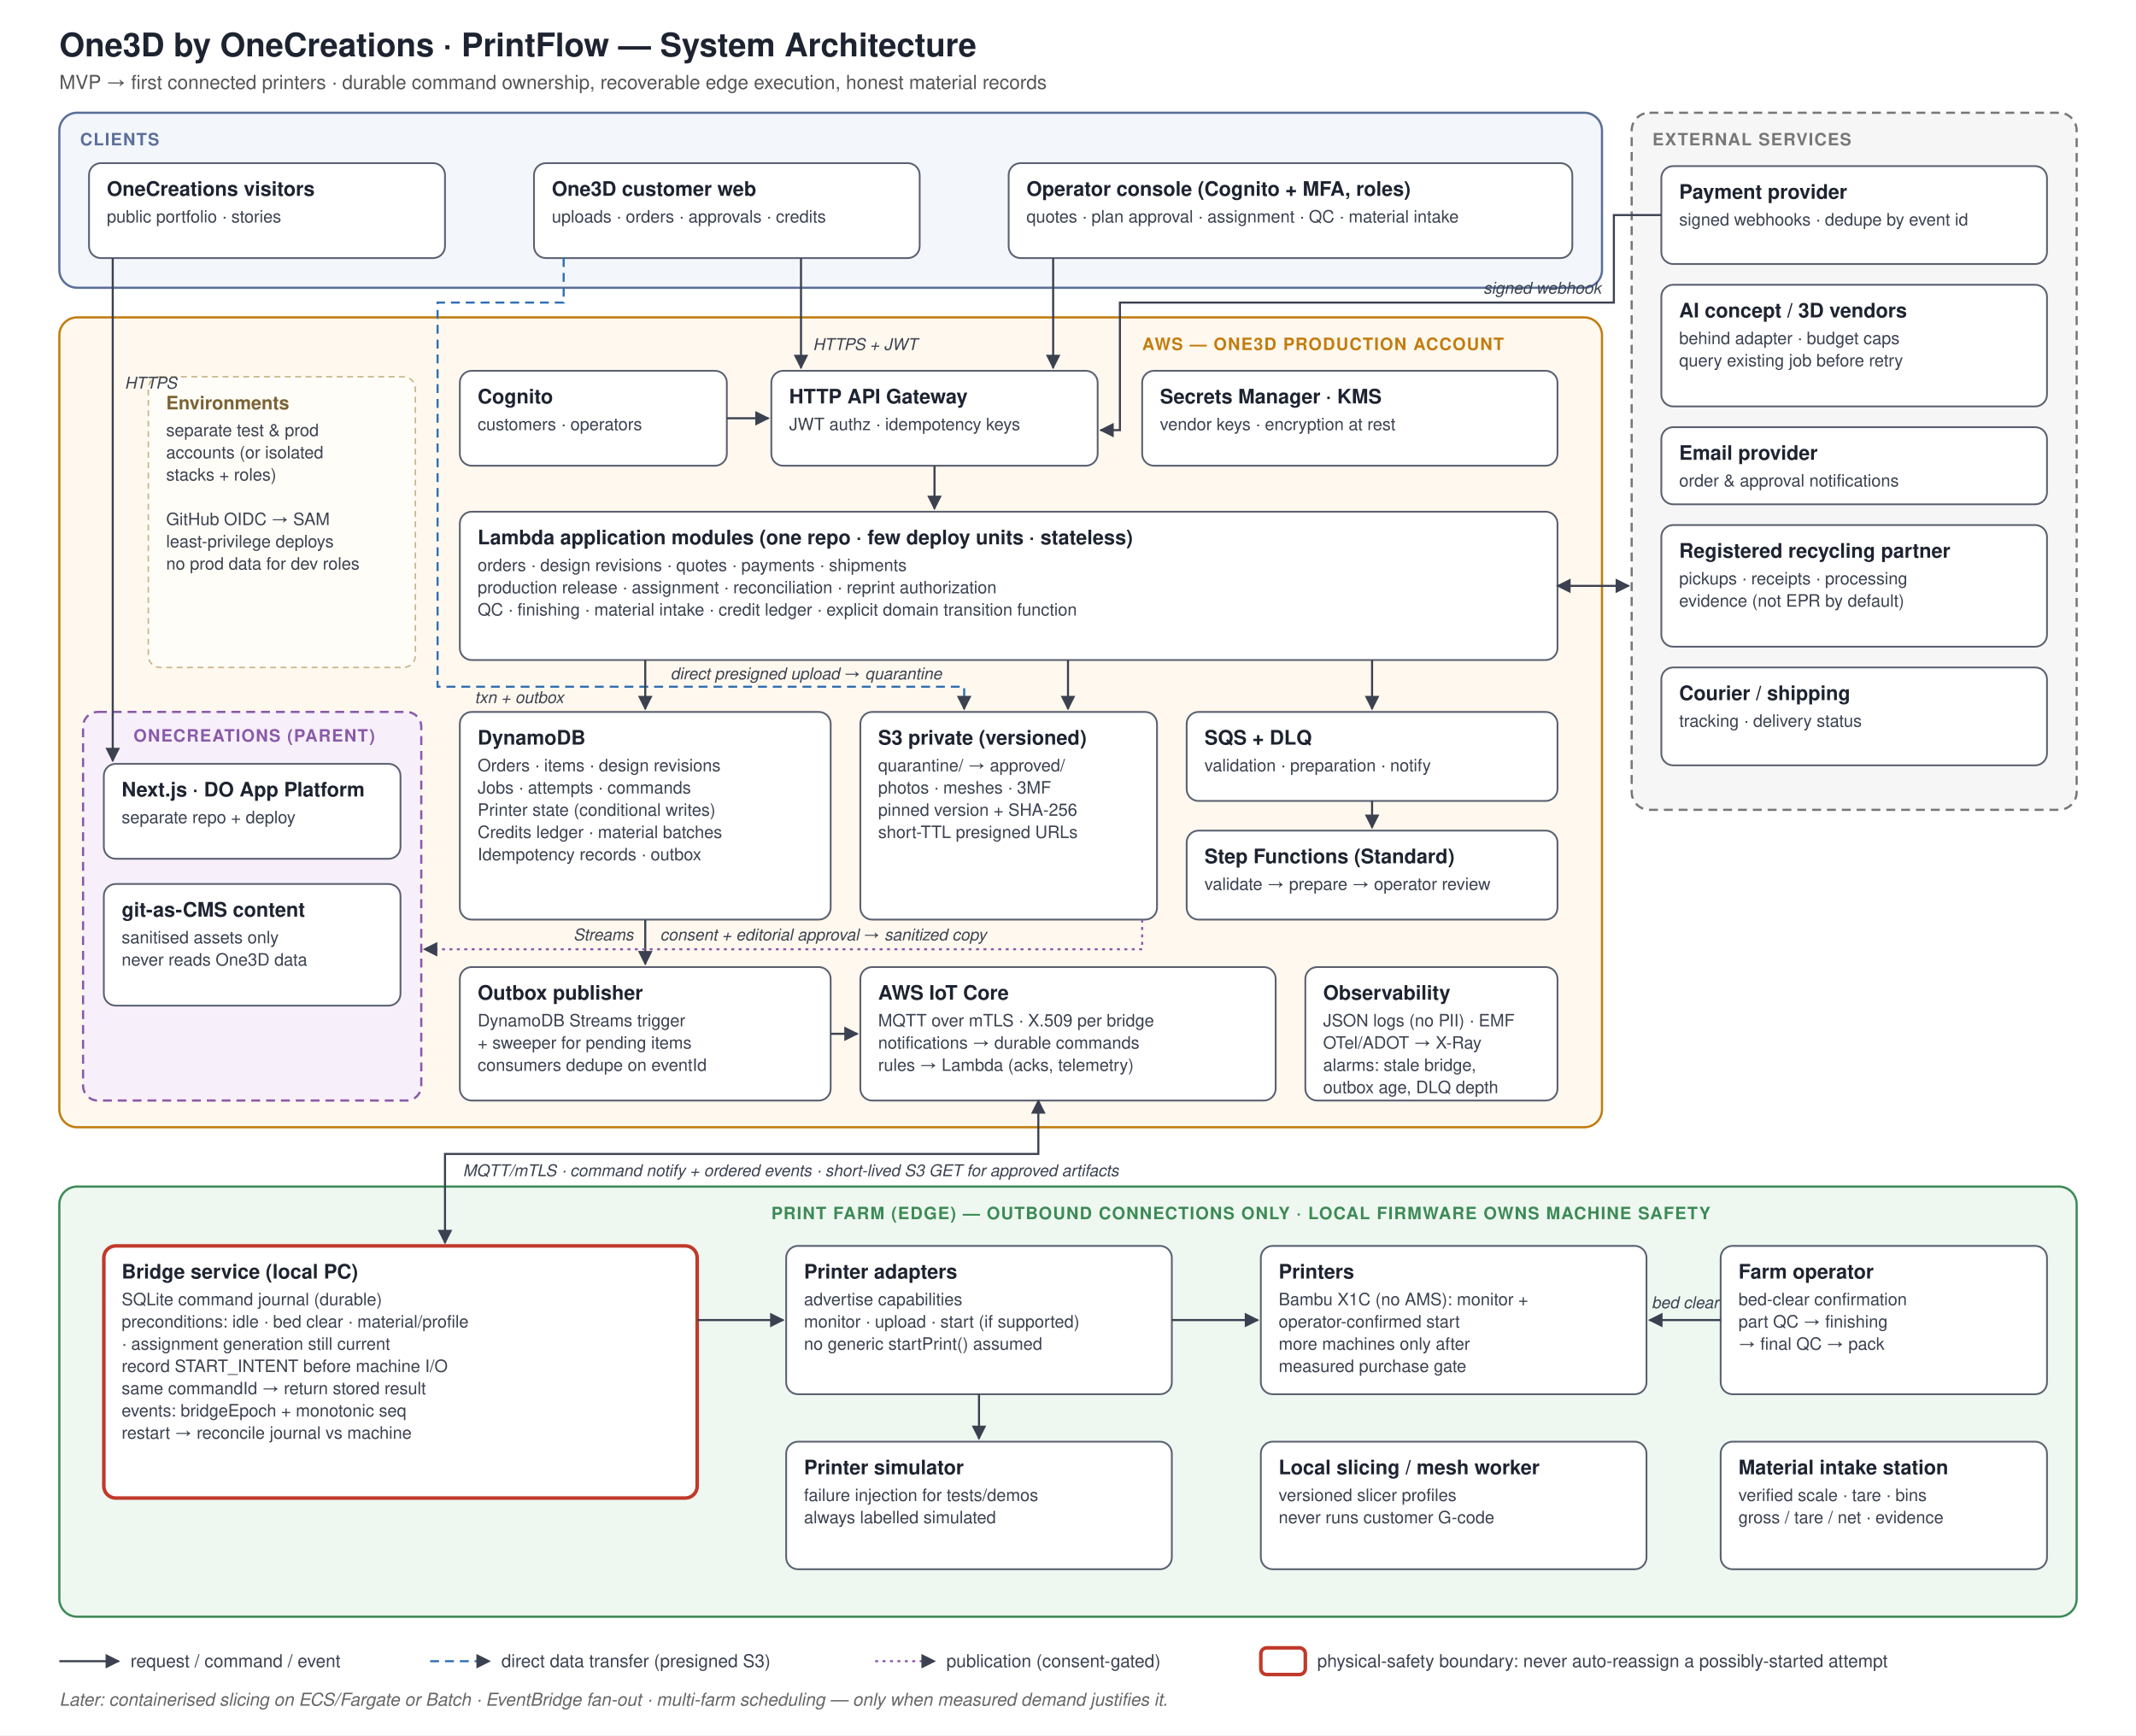
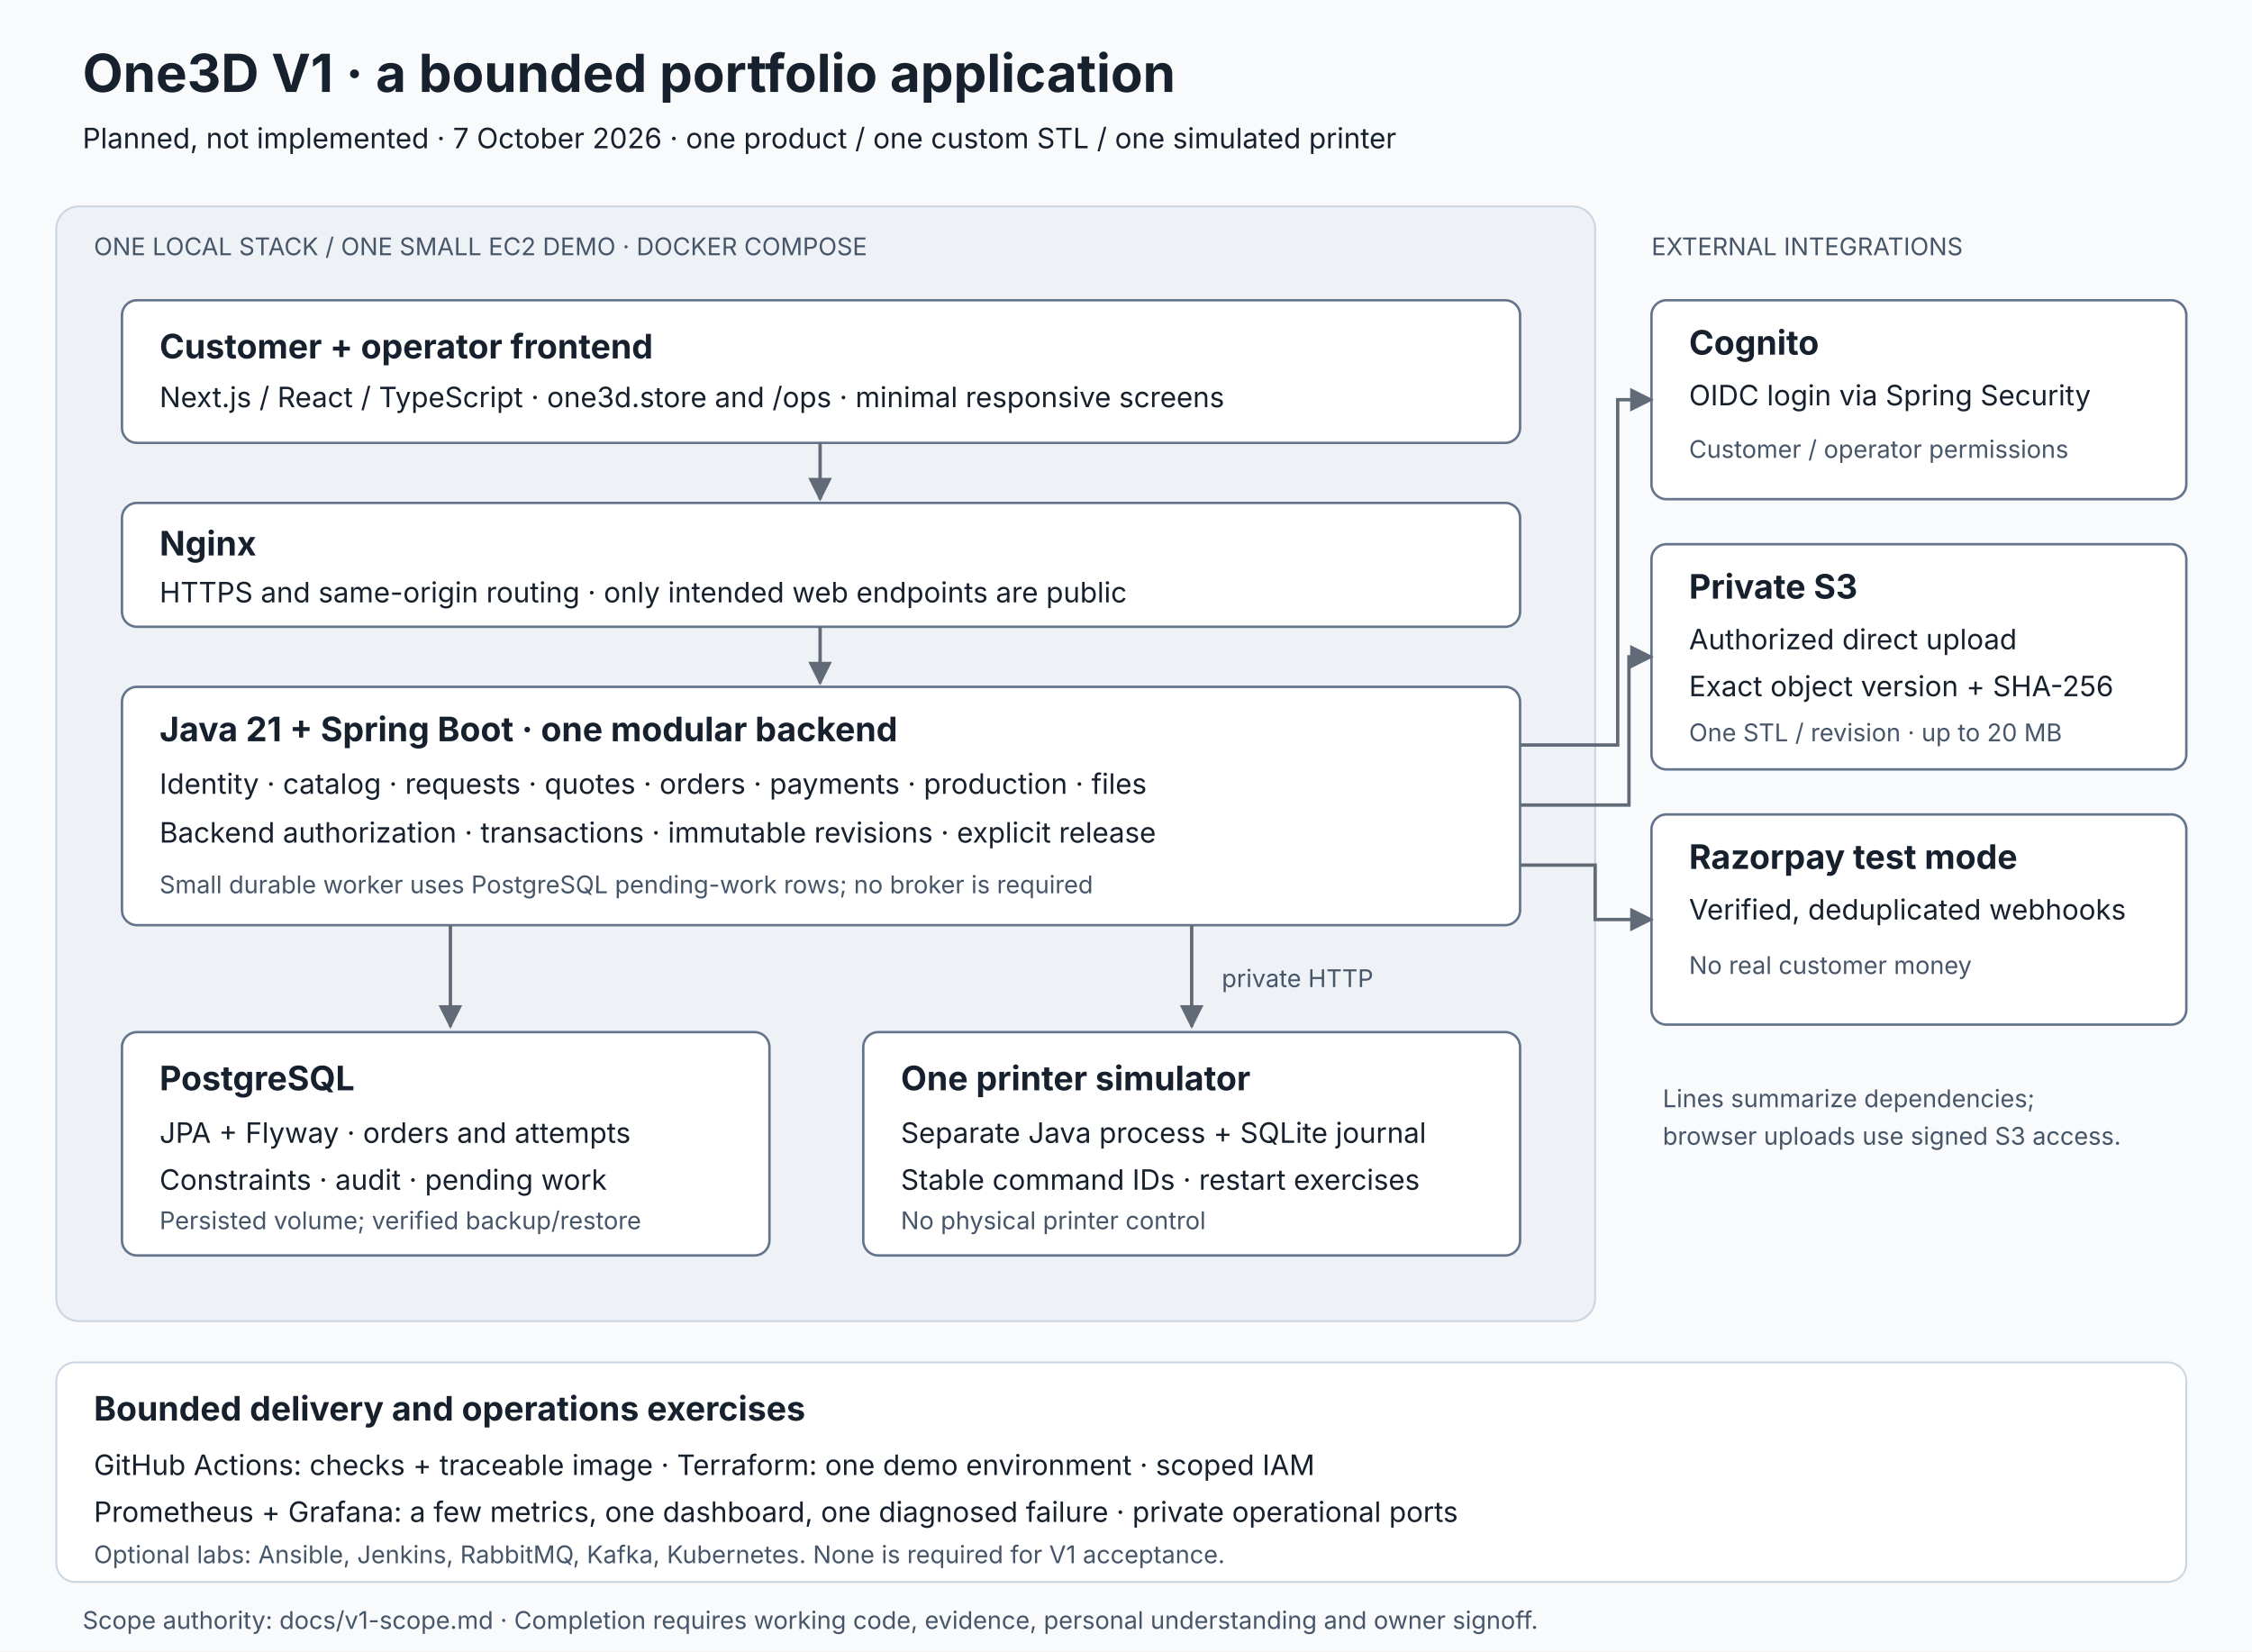
- <svg xmlns="http://www.w3.org/2000/svg" width="1440" height="1170" viewBox="0 0 1440 1170" font-family="Helvetica, Arial, sans-serif">
-   <style>
- .title{font:700 22px -apple-system,Segoe UI,Helvetica,Arial,sans-serif;fill:#1d2330}
- .sub{font:400 13px -apple-system,Segoe UI,Helvetica,Arial,sans-serif;fill:#555}
- .zone{font:700 11.5px -apple-system,Segoe UI,Helvetica,Arial,sans-serif;letter-spacing:.06em}
- .box{fill:#fff;stroke:#5a6070;stroke-width:1.2}
- .note{fill:#fffdf7;stroke:#c9b48a;stroke-width:1;stroke-dasharray:4 3}
- .crit{fill:#fff;stroke:#C0392B;stroke-width:2.4}
- .t{font:700 13.5px -apple-system,Segoe UI,Helvetica,Arial,sans-serif;fill:#1d2330}
- .tn{font:700 12.5px -apple-system,Segoe UI,Helvetica,Arial,sans-serif;fill:#7a6334}
- .l{font:400 11.5px -apple-system,Segoe UI,Helvetica,Arial,sans-serif;fill:#3b4150}
- .a{fill:none;stroke:#3b4150;stroke-width:1.4}
- .ad{fill:none;stroke:#2F6FB3;stroke-width:1.4;stroke-dasharray:6 4}
- .ap{fill:none;stroke:#8A5AA8;stroke-width:1.4;stroke-dasharray:2 3}
- .al{font:italic 11px -apple-system,Segoe UI,Helvetica,Arial,sans-serif;fill:#3b4150}
- .lg{font:400 12px -apple-system,Segoe UI,Helvetica,Arial,sans-serif;fill:#3b4150}
- .lg2{font:italic 12px -apple-system,Segoe UI,Helvetica,Arial,sans-serif;fill:#666}
- </style>
+ <svg xmlns="http://www.w3.org/2000/svg" width="1200" height="880" viewBox="0 0 1200 880" role="img" aria-labelledby="title desc">
  <defs>
-     <marker id="ae" viewBox="0 0 10 10" refX="9" refY="5" markerWidth="7" markerHeight="7" orient="auto-start-reverse">
-       <path d="M0,0 L10,5 L0,10 z" fill="#3b4150" />
+     <marker id="arrow" viewBox="0 0 10 10" refX="9" refY="5" markerWidth="7" markerHeight="7" orient="auto-start-reverse">
+       <path d="M0 0 L10 5 L0 10 Z" fill="#626a78" />
    </marker>
-     <marker id="as" viewBox="0 0 10 10" refX="9" refY="5" markerWidth="7" markerHeight="7" orient="auto-start-reverse">
-       <path d="M0,0 L10,5 L0,10 z" fill="#3b4150" />
-     </marker>
+     <style>
+       text { font-family: -apple-system, BlinkMacSystemFont, 'Segoe UI', sans-serif; fill: #17212e; }
+       .heading { font-size: 28px; font-weight: 700; }
+       .title { font-size: 18px; font-weight: 650; }
+       .body { font-size: 15px; }
+       .small { font-size: 13px; fill: #475569; }
+       .box { fill: #fff; stroke: #64748b; stroke-width: 1.3; rx: 8; }
+       .line { fill: none; stroke: #626a78; stroke-width: 1.8; marker-end: url(#arrow); }
+     </style>
  </defs>
-   <rect width="1440" height="1170" fill="#ffffff" />
-   <text x="40" y="38" class="title">One3D by OneCreations · PrintFlow — System Architecture</text>
-   <text x="40" y="60" class="sub">MVP → first connected printers · durable command ownership, recoverable edge execution, honest material records</text>
-   <rect x="40" y="76" width="1040" height="118" rx="12" fill="#F3F6FB" stroke="#5B6F99" stroke-width="1.5" />
-   <text x="54" y="98" class="zone" fill="#5B6F99">CLIENTS</text>
-   <rect x="60" y="110" width="240" height="64" rx="8" class="box" />
-   <text x="72" y="132" class="t">OneCreations visitors</text>
-   <text x="72" y="150" class="l">public portfolio · stories</text>
-   <rect x="360" y="110" width="260" height="64" rx="8" class="box" />
-   <text x="372" y="132" class="t">One3D customer web</text>
-   <text x="372" y="150" class="l">uploads · orders · approvals · credits</text>
-   <rect x="680" y="110" width="380" height="64" rx="8" class="box" />
-   <text x="692" y="132" class="t">Operator console (Cognito + MFA, roles)</text>
-   <text x="692" y="150" class="l">quotes · plan approval · assignment · QC · material intake</text>
-   <rect x="1100" y="76" width="300" height="470" rx="12" fill="#F6F6F6" stroke="#777777" stroke-width="1.5" stroke-dasharray="6 4" />
-   <text x="1114" y="98" class="zone" fill="#777777">EXTERNAL SERVICES</text>
-   <rect x="1120" y="112" width="260" height="66" rx="8" class="box" />
-   <text x="1132" y="134" class="t">Payment provider</text>
-   <text x="1132" y="152" class="l">signed webhooks · dedupe by event id</text>
-   <rect x="1120" y="192" width="260" height="82" rx="8" class="box" />
-   <text x="1132" y="214" class="t">AI concept / 3D vendors</text>
-   <text x="1132" y="232" class="l">behind adapter · budget caps</text>
-   <text x="1132" y="247" class="l">query existing job before retry</text>
-   <rect x="1120" y="288" width="260" height="52" rx="8" class="box" />
-   <text x="1132" y="310" class="t">Email provider</text>
-   <text x="1132" y="328" class="l">order &amp; approval notifications</text>
-   <rect x="1120" y="354" width="260" height="82" rx="8" class="box" />
-   <text x="1132" y="376" class="t">Registered recycling partner</text>
-   <text x="1132" y="394" class="l">pickups · receipts · processing</text>
-   <text x="1132" y="409" class="l">evidence (not EPR by default)</text>
-   <rect x="1120" y="450" width="260" height="66" rx="8" class="box" />
-   <text x="1132" y="472" class="t">Courier / shipping</text>
-   <text x="1132" y="490" class="l">tracking · delivery status</text>
-   <rect x="40" y="214" width="1040" height="546" rx="12" fill="#FFF8EE" stroke="#C27C0E" stroke-width="1.5" />
-   <text x="770" y="236" class="zone" fill="#C27C0E">AWS — ONE3D PRODUCTION ACCOUNT</text>
-   <rect x="100" y="254" width="180" height="196" rx="8" class="note" />
-   <text x="112" y="276" class="tn">Environments</text>
-   <text x="112" y="294" class="l">separate test &amp; prod</text>
-   <text x="112" y="309" class="l">accounts (or isolated</text>
-   <text x="112" y="324" class="l">stacks + roles)</text>
-   <text x="112" y="339" class="l" />
-   <text x="112" y="354" class="l">GitHub OIDC → SAM</text>
-   <text x="112" y="369" class="l">least-privilege deploys</text>
-   <text x="112" y="384" class="l">no prod data for dev roles</text>
-   <rect x="310" y="250" width="180" height="64" rx="8" class="box" />
-   <text x="322" y="272" class="t">Cognito</text>
-   <text x="322" y="290" class="l">customers · operators</text>
-   <rect x="520" y="250" width="220" height="64" rx="8" class="box" />
-   <text x="532" y="272" class="t">HTTP API Gateway</text>
-   <text x="532" y="290" class="l">JWT authz · idempotency keys</text>
-   <rect x="770" y="250" width="280" height="64" rx="8" class="box" />
-   <text x="782" y="272" class="t">Secrets Manager · KMS</text>
-   <text x="782" y="290" class="l">vendor keys · encryption at rest</text>
-   <rect x="310" y="345" width="740" height="100" rx="8" class="box" />
-   <text x="322" y="367" class="t">Lambda application modules  (one repo · few deploy units · stateless)</text>
-   <text x="322" y="385" class="l">orders · design revisions · quotes · payments · shipments</text>
-   <text x="322" y="400" class="l">production release · assignment · reconciliation · reprint authorization</text>
-   <text x="322" y="415" class="l">QC · finishing · material intake · credit ledger · explicit domain transition function</text>
-   <rect x="310" y="480" width="250" height="140" rx="8" class="box" />
-   <text x="322" y="502" class="t">DynamoDB</text>
-   <text x="322" y="520" class="l">Orders · items · design revisions</text>
-   <text x="322" y="535" class="l">Jobs · attempts · commands</text>
-   <text x="322" y="550" class="l">Printer state (conditional writes)</text>
-   <text x="322" y="565" class="l">Credits ledger · material batches</text>
-   <text x="322" y="580" class="l">Idempotency records · outbox</text>
-   <rect x="580" y="480" width="200" height="140" rx="8" class="box" />
-   <text x="592" y="502" class="t">S3 private (versioned)</text>
-   <text x="592" y="520" class="l">quarantine/ → approved/</text>
-   <text x="592" y="535" class="l">photos · meshes · 3MF</text>
-   <text x="592" y="550" class="l">pinned version + SHA-256</text>
-   <text x="592" y="565" class="l">short-TTL presigned URLs</text>
-   <rect x="800" y="480" width="250" height="60" rx="8" class="box" />
-   <text x="812" y="502" class="t">SQS + DLQ</text>
-   <text x="812" y="520" class="l">validation · preparation · notify</text>
-   <rect x="800" y="560" width="250" height="60" rx="8" class="box" />
-   <text x="812" y="582" class="t">Step Functions (Standard)</text>
-   <text x="812" y="600" class="l">validate → prepare → operator review</text>
-   <rect x="310" y="652" width="250" height="90" rx="8" class="box" />
-   <text x="322" y="674" class="t">Outbox publisher</text>
-   <text x="322" y="692" class="l">DynamoDB Streams trigger</text>
-   <text x="322" y="707" class="l">+ sweeper for pending items</text>
-   <text x="322" y="722" class="l">consumers dedupe on eventId</text>
-   <rect x="580" y="652" width="280" height="90" rx="8" class="box" />
-   <text x="592" y="674" class="t">AWS IoT Core</text>
-   <text x="592" y="692" class="l">MQTT over mTLS · X.509 per bridge</text>
-   <text x="592" y="707" class="l">notifications → durable commands</text>
-   <text x="592" y="722" class="l">rules → Lambda (acks, telemetry)</text>
-   <rect x="880" y="652" width="170" height="90" rx="8" class="box" />
-   <text x="892" y="674" class="t">Observability</text>
-   <text x="892" y="692" class="l">JSON logs (no PII) · EMF</text>
-   <text x="892" y="707" class="l">OTel/ADOT → X-Ray</text>
-   <text x="892" y="722" class="l">alarms: stale bridge,</text>
-   <text x="892" y="737" class="l">outbox age, DLQ depth</text>
-   <rect x="56" y="480" width="228" height="262" rx="10" fill="#F7F0FB" stroke="#8A5AA8" stroke-width="1.5" stroke-dasharray="6 4" />
-   <text x="90" y="500" class="zone" fill="#8A5AA8">ONECREATIONS (PARENT)</text>
-   <rect x="70" y="515" width="200" height="64" rx="8" class="box" />
-   <text x="82" y="537" class="t">Next.js · DO App Platform</text>
-   <text x="82" y="555" class="l">separate repo + deploy</text>
-   <rect x="70" y="596" width="200" height="82" rx="8" class="box" />
-   <text x="82" y="618" class="t">git-as-CMS content</text>
-   <text x="82" y="636" class="l">sanitised assets only</text>
-   <text x="82" y="651" class="l">never reads One3D data</text>
-   <rect x="40" y="800" width="1360" height="290" rx="12" fill="#EEF7F0" stroke="#3C8A55" stroke-width="1.5" />
-   <text x="520" y="822" class="zone" fill="#3C8A55">PRINT FARM (EDGE) — OUTBOUND CONNECTIONS ONLY · LOCAL FIRMWARE OWNS MACHINE SAFETY</text>
-   <rect x="70" y="840" width="400" height="170" rx="8" class="crit" />
-   <text x="82" y="862" class="t">Bridge service (local PC)</text>
-   <text x="82" y="880" class="l">SQLite command journal (durable)</text>
-   <text x="82" y="895" class="l">preconditions: idle · bed clear · material/profile</text>
-   <text x="82" y="910" class="l">  · assignment generation still current</text>
-   <text x="82" y="925" class="l">record START_INTENT before machine I/O</text>
-   <text x="82" y="940" class="l">same commandId → return stored result</text>
-   <text x="82" y="955" class="l">events: bridgeEpoch + monotonic seq</text>
-   <text x="82" y="970" class="l">restart → reconcile journal vs machine</text>
-   <rect x="530" y="840" width="260" height="100" rx="8" class="box" />
-   <text x="542" y="862" class="t">Printer adapters</text>
-   <text x="542" y="880" class="l">advertise capabilities</text>
-   <text x="542" y="895" class="l">monitor · upload · start (if supported)</text>
-   <text x="542" y="910" class="l">no generic startPrint() assumed</text>
-   <rect x="850" y="840" width="260" height="100" rx="8" class="box" />
-   <text x="862" y="862" class="t">Printers</text>
-   <text x="862" y="880" class="l">Bambu X1C (no AMS): monitor +</text>
-   <text x="862" y="895" class="l">  operator-confirmed start</text>
-   <text x="862" y="910" class="l">more machines only after</text>
-   <text x="862" y="925" class="l">  measured purchase gate</text>
-   <rect x="530" y="972" width="260" height="86" rx="8" class="box" />
-   <text x="542" y="994" class="t">Printer simulator</text>
-   <text x="542" y="1012" class="l">failure injection for tests/demos</text>
-   <text x="542" y="1027" class="l">always labelled simulated</text>
-   <rect x="850" y="972" width="260" height="86" rx="8" class="box" />
-   <text x="862" y="994" class="t">Local slicing / mesh worker</text>
-   <text x="862" y="1012" class="l">versioned slicer profiles</text>
-   <text x="862" y="1027" class="l">never runs customer G-code</text>
-   <rect x="1160" y="840" width="220" height="100" rx="8" class="box" />
-   <text x="1172" y="862" class="t">Farm operator</text>
-   <text x="1172" y="880" class="l">bed-clear confirmation</text>
-   <text x="1172" y="895" class="l">part QC → finishing</text>
-   <text x="1172" y="910" class="l">→ final QC → pack</text>
-   <rect x="1160" y="972" width="220" height="86" rx="8" class="box" />
-   <text x="1172" y="994" class="t">Material intake station</text>
-   <text x="1172" y="1012" class="l">verified scale · tare · bins</text>
-   <text x="1172" y="1027" class="l">gross / tare / net · evidence</text>
-   <path d="M 540 174 V 248" class="a" marker-end="url(#ae)" />
-   <text x="548" y="236" class="al" text-anchor="start">HTTPS + JWT</text>
-   <path d="M 710 174 V 248" class="a" marker-end="url(#ae)" />
-   <path d="M 76 174 V 513" class="a" marker-end="url(#ae)" />
-   <text x="84" y="262" class="al" text-anchor="start">HTTPS</text>
-   <path d="M 380 174 V 204 H 295 V 463 H 650 V 478" class="ad" marker-end="url(#ae)" />
-   <text x="452" y="458" class="al" text-anchor="start">direct presigned upload → quarantine</text>
-   <path d="M 1120 145 H 1088 V 204 H 755 V 290 H 742" class="a" marker-end="url(#ae)" />
-   <text x="1000" y="198" class="al" text-anchor="start">signed webhook</text>
-   <path d="M 490 282 H 518" class="a" marker-end="url(#ae)" />
-   <path d="M 630 314 V 343" class="a" marker-end="url(#ae)" />
-   <path d="M 435 445 V 478" class="a" marker-end="url(#ae)" />
-   <text x="380" y="474" class="al" text-anchor="end">txn + outbox</text>
-   <path d="M 720 445 V 478" class="a" marker-end="url(#ae)" />
-   <path d="M 925 445 V 478" class="a" marker-end="url(#ae)" />
-   <path d="M 925 540 V 558" class="a" marker-end="url(#ae)" />
-   <path d="M 1050 395 H 1098" class="a" marker-start="url(#as)" marker-end="url(#ae)" />
-   <path d="M 435 620 V 650" class="a" marker-end="url(#ae)" />
-   <text x="427" y="634" class="al" text-anchor="end">Streams</text>
-   <path d="M 560 697 H 578" class="a" marker-end="url(#ae)" />
-   <path d="M 770 620 V 640 H 286" class="ap" marker-end="url(#ae)" />
-   <text x="445" y="634" class="al" text-anchor="start">consent + editorial approval → sanitized copy</text>
-   <path d="M 700 742 V 778 H 300 V 838" class="a" marker-start="url(#as)" marker-end="url(#ae)" />
-   <text x="312" y="793" class="al" text-anchor="start">MQTT/mTLS · command notify + ordered events · short-lived S3 GET for approved artifacts</text>
-   <path d="M 470 890 H 528" class="a" marker-end="url(#ae)" />
-   <path d="M 790 890 H 848" class="a" marker-end="url(#ae)" />
-   <path d="M 660 940 V 970" class="a" marker-end="url(#ae)" />
-   <path d="M 1160 890 H 1112" class="a" marker-end="url(#ae)" />
-   <text x="1136" y="882" class="al" text-anchor="middle">bed clear</text>
-   <line x1="40" y1="1120" x2="80" y2="1120" class="a" marker-end="url(#ae)" />
-   <text x="88" y="1124" class="lg">request / command / event</text>
-   <line x1="290" y1="1120" x2="330" y2="1120" class="ad" marker-end="url(#ae)" />
-   <text x="338" y="1124" class="lg">direct data transfer (presigned S3)</text>
-   <line x1="590" y1="1120" x2="630" y2="1120" class="ap" marker-end="url(#ae)" />
-   <text x="638" y="1124" class="lg">publication (consent-gated)</text>
-   <rect x="850" y="1111" width="30" height="18" rx="4" class="crit" />
-   <text x="888" y="1124" class="lg">physical-safety boundary: never auto-reassign a possibly-started attempt</text>
-   <text x="40" y="1150" class="lg2">Later: containerised slicing on ECS/Fargate or Batch · EventBridge fan-out · multi-farm scheduling — only when measured demand justifies it.</text>
+   <rect width="1200" height="880" fill="#f8fafc" />
+   <text class="heading" x="44" y="49">One3D V1 · a bounded portfolio application</text>
+   <text class="body" x="44" y="79">Planned, not implemented · 7 October 2026 · one product / one custom STL / one simulated printer</text>
+   <rect x="30" y="110" width="820" height="594" rx="12" fill="#eef2f6" stroke="#cbd5e1" />
+   <text class="small" x="50" y="136">ONE LOCAL STACK / ONE SMALL EC2 DEMO · DOCKER COMPOSE</text>
+   <rect class="box" x="65" y="160" width="745" height="76" />
+   <text class="title" x="85" y="191">Customer + operator frontend</text>
+   <text class="body" x="85" y="217">Next.js / React / TypeScript · one3d.store and /ops · minimal responsive screens</text>
+   <path class="line" d="M437 236 V266" />
+   <rect class="box" x="65" y="268" width="745" height="66" />
+   <text class="title" x="85" y="296">Nginx</text>
+   <text class="body" x="85" y="321">HTTPS and same-origin routing · only intended web endpoints are public</text>
+   <path class="line" d="M437 334 V364" />
+   <rect class="box" x="65" y="366" width="745" height="127" />
+   <text class="title" x="85" y="395">Java 21 + Spring Boot · one modular backend</text>
+   <text class="body" x="85" y="423">Identity · catalog · requests · quotes · orders · payments · production · files</text>
+   <text class="body" x="85" y="449">Backend authorization · transactions · immutable revisions · explicit release</text>
+   <text class="small" x="85" y="476">Small durable worker uses PostgreSQL pending-work rows; no broker is required</text>
+   <path class="line" d="M240 493 V547" />
+   <path class="line" d="M635 493 V547" />
+   <text class="small" x="651" y="526">private HTTP</text>
+   <rect class="box" x="65" y="550" width="345" height="119" />
+   <text class="title" x="85" y="581">PostgreSQL</text>
+   <text class="body" x="85" y="609">JPA + Flyway · orders and attempts</text>
+   <text class="body" x="85" y="634">Constraints · audit · pending work</text>
+   <text class="small" x="85" y="655">Persisted volume; verified backup/restore</text>
+   <rect class="box" x="460" y="550" width="350" height="119" />
+   <text class="title" x="480" y="581">One printer simulator</text>
+   <text class="body" x="480" y="609">Separate Java process + SQLite journal</text>
+   <text class="body" x="480" y="634">Stable command IDs · restart exercises</text>
+   <text class="small" x="480" y="655">No physical printer control</text>
+   <text class="small" x="880" y="136">EXTERNAL INTEGRATIONS</text>
+   <rect class="box" x="880" y="160" width="285" height="106" />
+   <text class="title" x="900" y="189">Cognito</text>
+   <text class="body" x="900" y="216">OIDC login via Spring Security</text>
+   <text class="small" x="900" y="244">Customer / operator permissions</text>
+   <rect class="box" x="880" y="290" width="285" height="120" />
+   <text class="title" x="900" y="319">Private S3</text>
+   <text class="body" x="900" y="346">Authorized direct upload</text>
+   <text class="body" x="900" y="371">Exact object version + SHA-256</text>
+   <text class="small" x="900" y="395">One STL / revision · up to 20 MB</text>
+   <rect class="box" x="880" y="434" width="285" height="112" />
+   <text class="title" x="900" y="463">Razorpay test mode</text>
+   <text class="body" x="900" y="490">Verified, deduplicated webhooks</text>
+   <text class="small" x="900" y="519">No real customer money</text>
+   <path class="line" d="M810 397 H862 V213 H880" />
+   <path class="line" d="M810 429 H868 V350 H880" />
+   <path class="line" d="M810 461 H850 V490 H880" />
+   <text class="small" x="886" y="590">Lines summarize dependencies;</text>
+   <text class="small" x="886" y="610">browser uploads use signed S3 access.</text>
+   <rect x="30" y="726" width="1135" height="117" rx="10" fill="#fff" stroke="#cbd5e1" />
+   <text class="title" x="50" y="757">Bounded delivery and operations exercises</text>
+   <text class="body" x="50" y="786">GitHub Actions: checks + traceable image · Terraform: one demo environment · scoped IAM</text>
+   <text class="body" x="50" y="811">Prometheus + Grafana: a few metrics, one dashboard, one diagnosed failure · private operational ports</text>
+   <text class="small" x="50" y="833">Optional labs: Ansible, Jenkins, RabbitMQ, Kafka, Kubernetes. None is required for V1 acceptance.</text>
+   <text class="small" x="44" y="868">Scope authority: docs/v1-scope.md · Completion requires working code, evidence, personal understanding and owner signoff.</text>
</svg>
